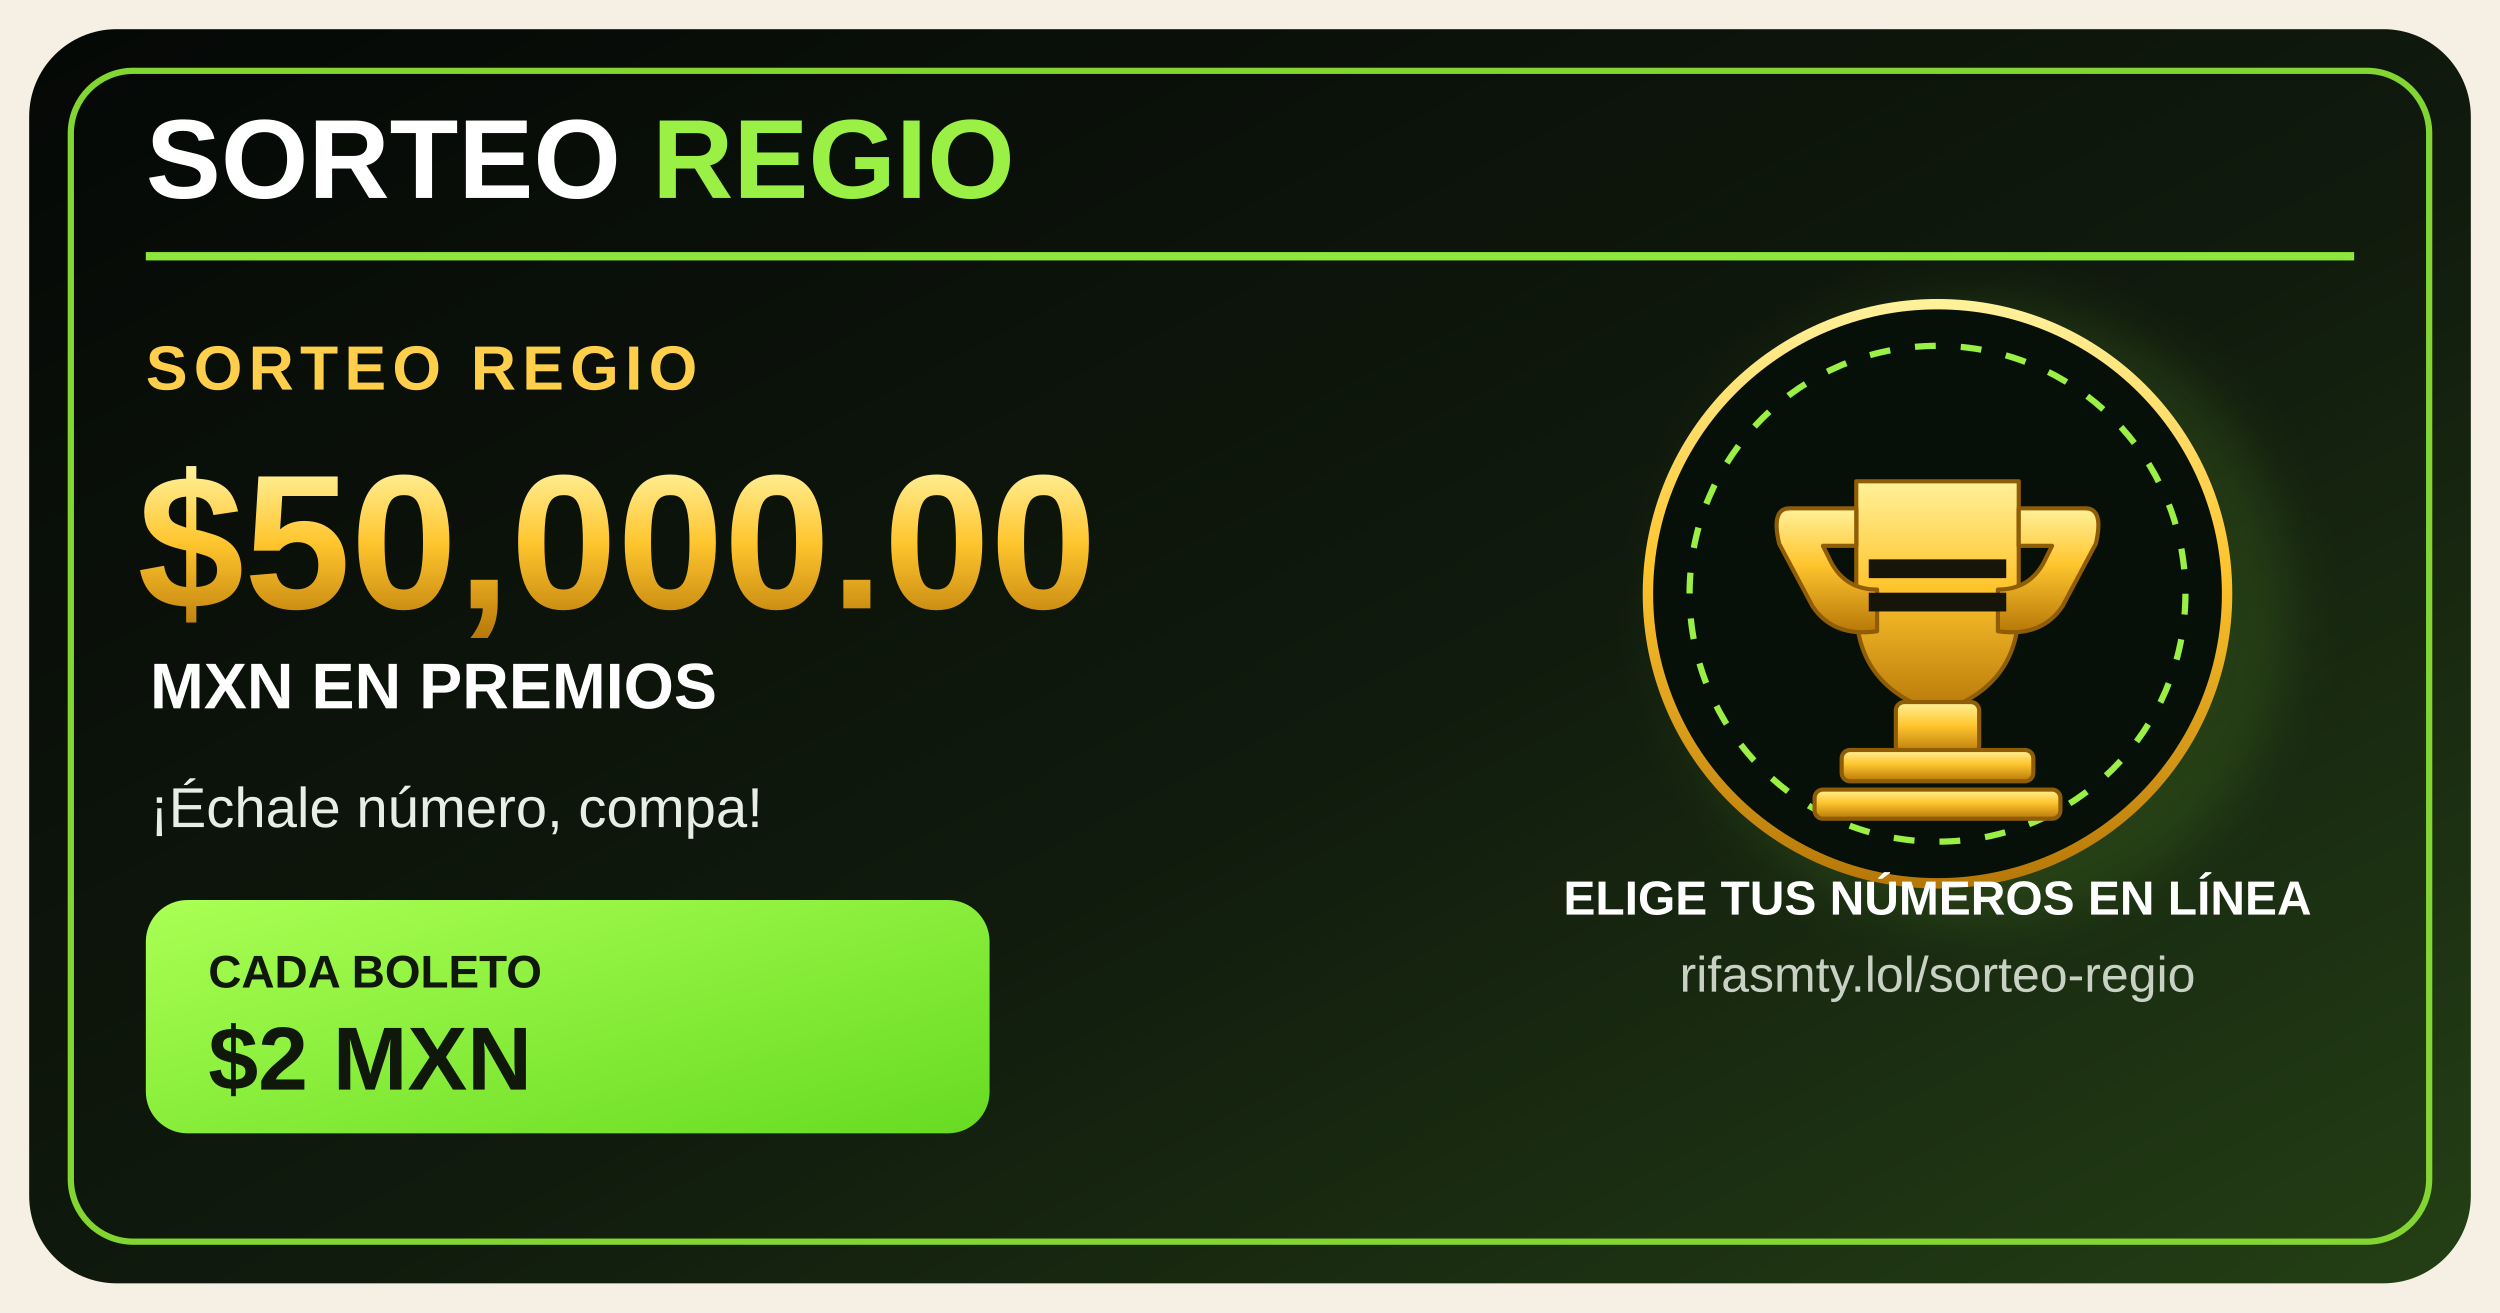
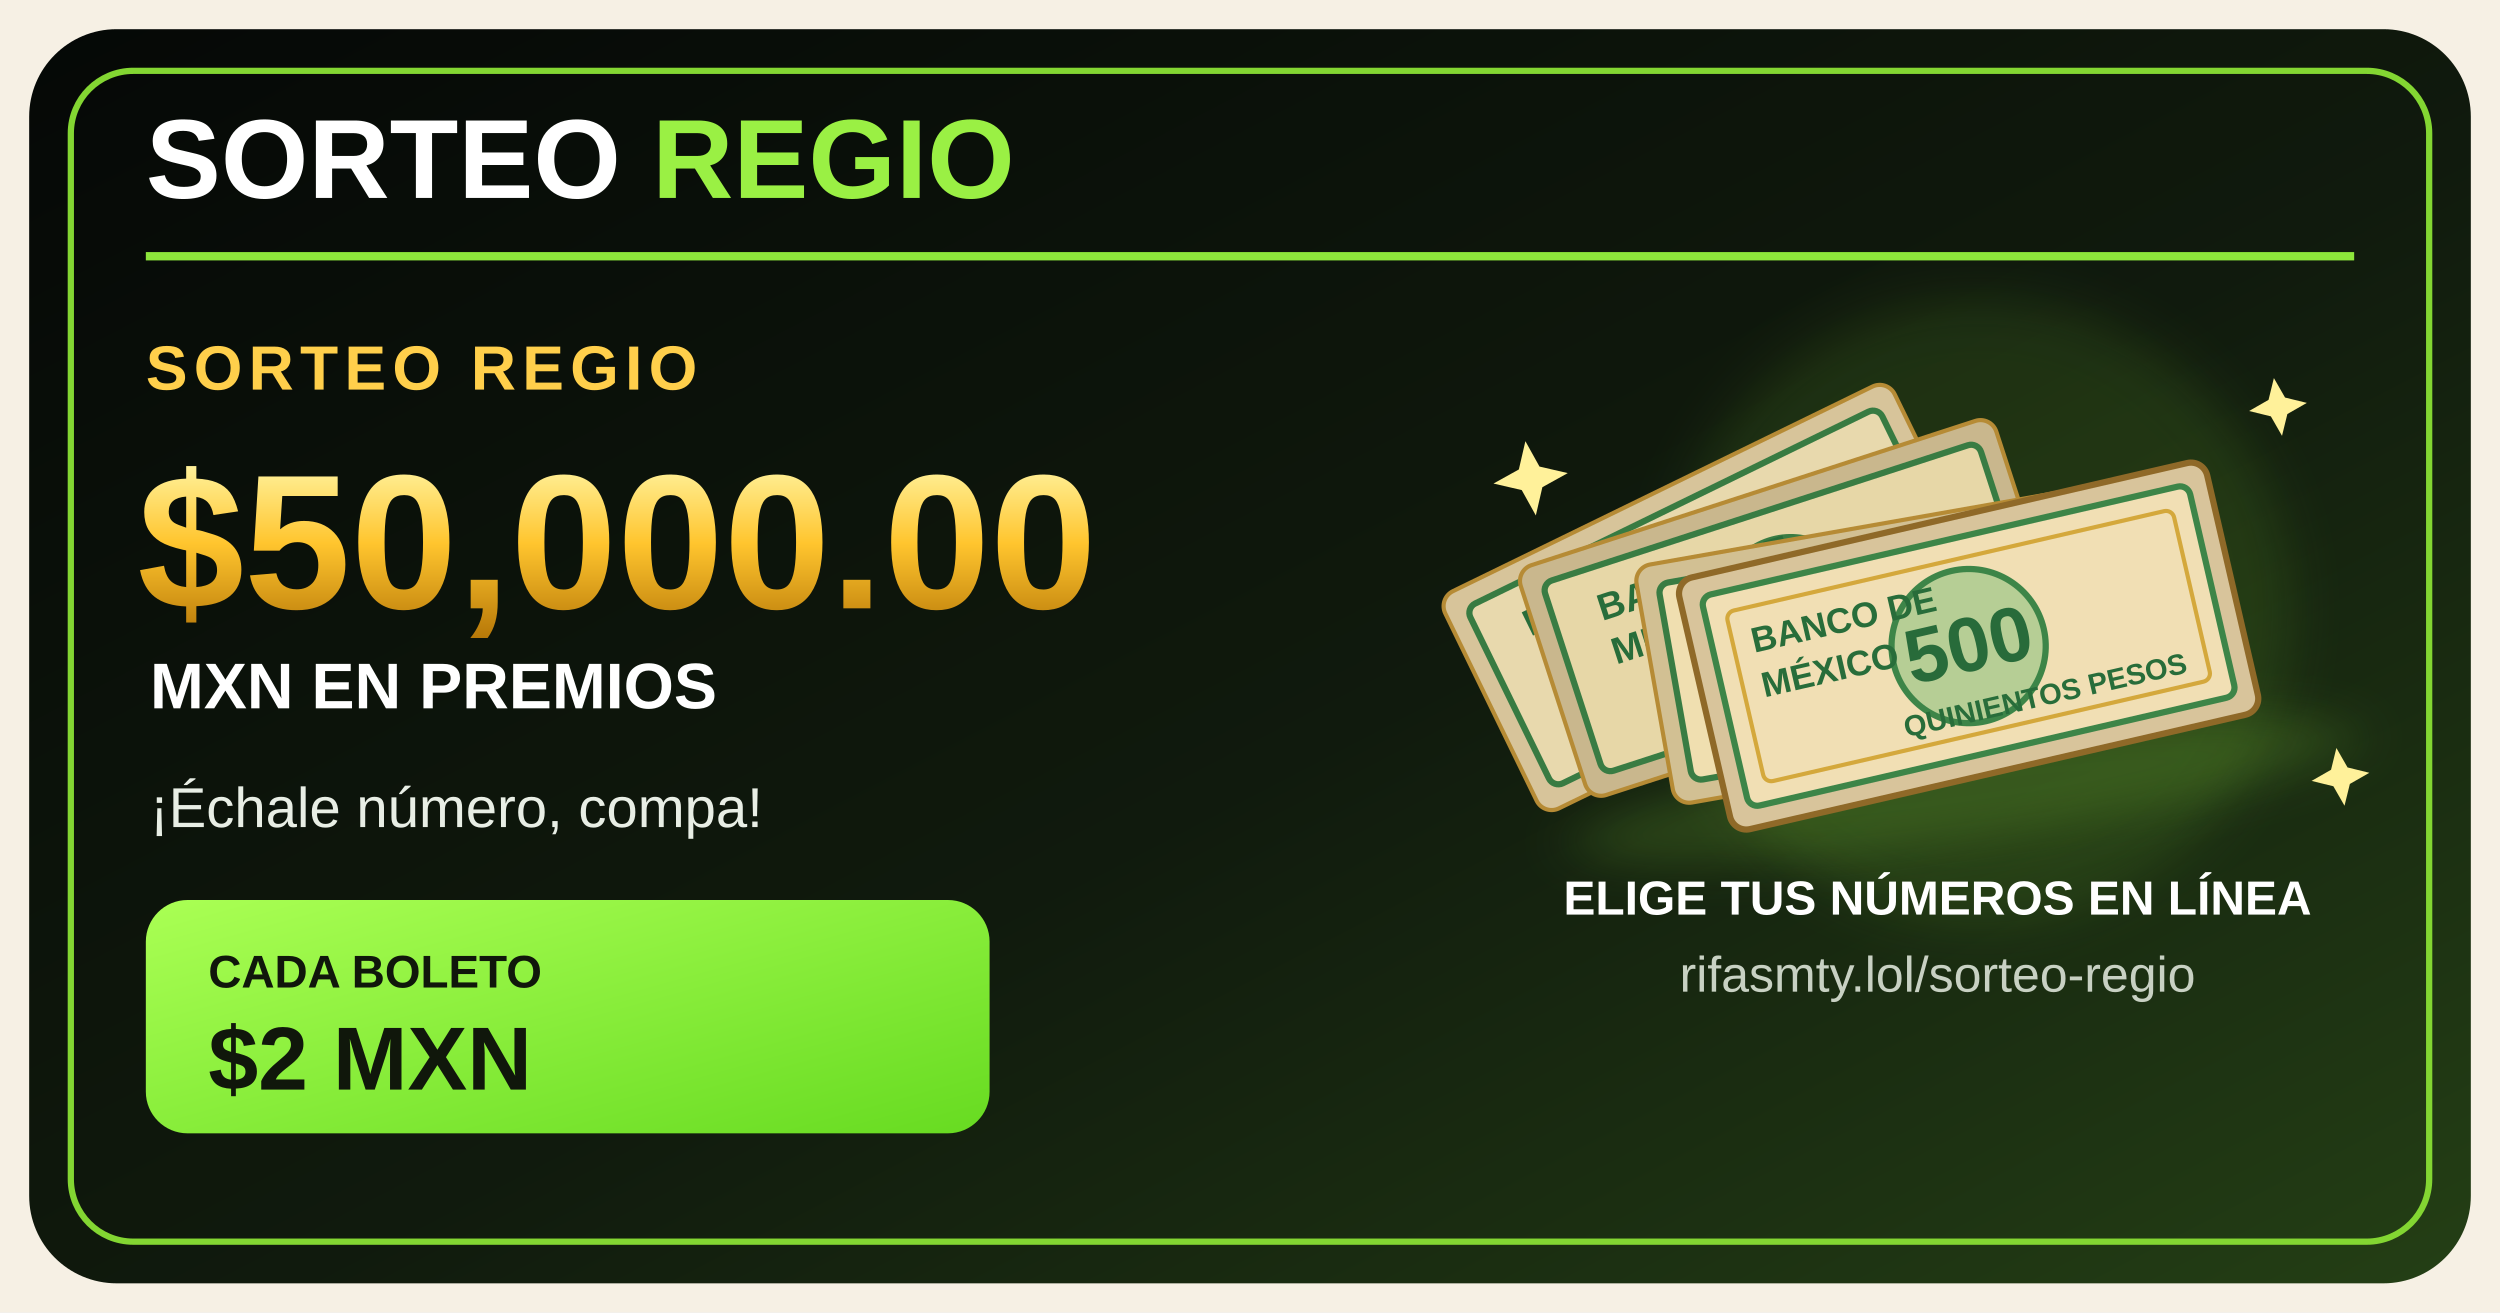
<svg xmlns="http://www.w3.org/2000/svg" width="1200" height="630" viewBox="0 0 1200 630">
  <defs>
    <linearGradient id="bg" x1="0" y1="0" x2="1" y2="1">
      <stop stop-color="#050806" />
      <stop offset=".55" stop-color="#101a0d" />
      <stop offset="1" stop-color="#243f15" />
    </linearGradient>
    <linearGradient id="gold" x1="0" y1="0" x2="0" y2="1">
      <stop stop-color="#fff19a" />
      <stop offset=".45" stop-color="#ffc52e" />
      <stop offset="1" stop-color="#b77808" />
    </linearGradient>
    <linearGradient id="lime" x1="0" y1="0" x2="1" y2="1">
      <stop stop-color="#aaff54" />
      <stop offset="1" stop-color="#67db21" />
    </linearGradient>
    <filter id="glow">
      <feGaussianBlur stdDeviation="12" />
    </filter>
  </defs>
  <rect width="1200" height="630" fill="#f6f0e4" />
  <rect x="14" y="14" width="1172" height="602" rx="42" fill="url(#bg)" />
  <rect x="34" y="34" width="1132" height="562" rx="30" fill="none" stroke="#83d632" stroke-width="3" />
  <circle cx="950" cy="293" r="150" fill="#8de43a" opacity=".12" filter="url(#glow)" />
  <text x="70" y="95" font-family="Arial,Helvetica,sans-serif" font-size="54" font-weight="900" fill="#fff">SORTEO <tspan fill="#9af044">REGIO</tspan>
  </text>
  <path d="M70 123 H1130" stroke="#8de63b" stroke-width="4" />
  <text x="70" y="187" font-family="Arial,Helvetica,sans-serif" font-size="30" font-weight="800" letter-spacing="3" fill="#ffcf4b">SORTEO REGIO</text>
  <text x="66" y="292" font-family="Arial,Helvetica,sans-serif" font-size="92" font-weight="900" fill="url(#gold)">$50,000.00</text>
  <text x="72" y="340" font-family="Arial,Helvetica,sans-serif" font-size="31" font-weight="800" fill="#fff">MXN EN PREMIOS</text>
  <text x="72" y="397" font-family="Arial,Helvetica,sans-serif" font-size="27" fill="#e8eee5">¡Échale número, compa!</text>
  <rect x="70" y="432" width="405" height="112" rx="20" fill="url(#lime)" />
  <text x="100" y="474" font-family="Arial,Helvetica,sans-serif" font-size="22" font-weight="900" fill="#10170b">CADA BOLETO</text>
  <text x="100" y="523" font-family="Arial,Helvetica,sans-serif" font-size="43" font-weight="900" fill="#10170b">$2 MXN</text>
-   <circle cx="930" cy="285" r="139" fill="#071008" stroke="url(#gold)" stroke-width="5" />
-   <circle cx="930" cy="285" r="119" fill="none" stroke="#9af044" stroke-width="3" stroke-dasharray="10 12" />
-   <g fill="url(#gold)" stroke="#8e5d05" stroke-width="2" stroke-linejoin="round">
-     <path d="M891 231 H969 V292 Q969 330 930 342 Q891 330 891 292 Z" />
-     <path d="M891 244 H859 Q850 244 854 261 L870 291 Q880 306 901 303 L901 283 Q886 283 879 270 L875 262 H891 Z" />
-     <path d="M969 244 H1001 Q1010 244 1006 261 L990 291 Q980 306 959 303 L959 283 Q974 283 981 270 L985 262 H969 Z" />
-     <rect x="910" y="337" width="40" height="25" rx="4" />
-     <rect x="884" y="360" width="92" height="15" rx="4" />
-     <rect x="871" y="379" width="118" height="14" rx="4" />
+   <g transform="translate(930 290) rotate(-8)">
+     <ellipse cx="0" cy="90" rx="190" ry="24" fill="#9af044" opacity=".16" filter="url(#glow)" />
+     <g stroke="#b68b35" stroke-width="2">
+       <g transform="translate(-105 -18) rotate(-18)">
+         <rect x="-120" y="-58" width="240" height="116" rx="8" fill="#d7c49a" />
+         <rect x="-110" y="-48" width="220" height="96" rx="5" fill="#e8d9ad" stroke="#387b42" stroke-width="3" />
+         <circle cx="0" cy="0" r="34" fill="#a8c58a" stroke="#397b48" stroke-width="3" />
+         <text x="0" y="10" text-anchor="middle" font-family="Arial" font-size="34" font-weight="900" fill="#276b3a" stroke="none">500</text>
+         <text x="-88" y="-22" font-family="Arial" font-size="18" font-weight="900" fill="#286d3a" stroke="none">BANCO DE</text>
+         <text x="-88" y="0" font-family="Arial" font-size="18" font-weight="900" fill="#286d3a" stroke="none">MÉXICO</text>
+       </g>
+       <g transform="translate(-70 -8) rotate(-10)">
+         <rect x="-120" y="-58" width="240" height="116" rx="8" fill="#c9b78d" />
+         <rect x="-110" y="-48" width="220" height="96" rx="5" fill="#e7d7a7" stroke="#397c43" stroke-width="3" />
+         <circle cx="0" cy="0" r="34" fill="#b4ca8b" stroke="#397c43" stroke-width="3" />
+         <text x="0" y="10" text-anchor="middle" font-family="Arial" font-size="34" font-weight="900" fill="#286b3a" stroke="none">500</text>
+         <text x="-88" y="-22" font-family="Arial" font-size="18" font-weight="900" fill="#286d3a" stroke="none">BANCO DE</text>
+         <text x="-88" y="0" font-family="Arial" font-size="18" font-weight="900" fill="#286d3a" stroke="none">MÉXICO</text>
+       </g>
+       <g transform="translate(-20 16) rotate(-2)">
+         <rect x="-120" y="-58" width="240" height="116" rx="8" fill="#d2c093" />
+         <rect x="-110" y="-48" width="220" height="96" rx="5" fill="#f0dfb0" stroke="#397c43" stroke-width="3" />
+         <circle cx="0" cy="0" r="34" fill="#b4ca8b" stroke="#397c43" stroke-width="3" />
+         <text x="0" y="10" text-anchor="middle" font-family="Arial" font-size="34" font-weight="900" fill="#286b3a" stroke="none">500</text>
+         <text x="-88" y="-22" font-family="Arial" font-size="18" font-weight="900" fill="#286d3a" stroke="none">BANCO DE</text>
+         <text x="-88" y="0" font-family="Arial" font-size="18" font-weight="900" fill="#286d3a" stroke="none">MÉXICO</text>
+       </g>
+     </g>
+     <g transform="translate(12 22) rotate(-5)">
+       <rect x="-130" y="-62" width="260" height="124" rx="8" fill="#d8c49b" stroke="#8f6928" stroke-width="3" />
+       <rect x="-120" y="-52" width="240" height="104" rx="5" fill="#f1dfb4" stroke="#3d8548" stroke-width="3" />
+       <rect x="-110" y="-42" width="220" height="84" rx="4" fill="none" stroke="#d4a83c" stroke-width="2" />
+       <circle cx="0" cy="0" r="37" fill="#b6ce95" stroke="#3d8548" stroke-width="3" />
+       <text x="0" y="12" text-anchor="middle" font-family="Arial" font-size="37" font-weight="900" fill="#286b3a" stroke="none">500</text>
+       <text x="-101" y="-20" font-family="Arial" font-size="17" font-weight="900" fill="#286d3a" stroke="none">BANCO DE</text>
+       <text x="-101" y="2" font-family="Arial" font-size="17" font-weight="900" fill="#286d3a" stroke="none">MÉXICO</text>
+       <text x="100" y="36" text-anchor="end" font-family="Arial" font-size="14" font-weight="700" fill="#286d3a" stroke="none">QUINIENTOS PESOS</text>
+     </g>
+     <g fill="#fff19a">
+       <path d="M-185 -105 l5 13 13 5 -13 5 -5 13 -5 -13 -13 -5 13 -5z" />
+       <path d="M175 -85 l4 10 10 4 -10 4 -4 10 -4 -10 -10 -4 10 -4z" />
+       <path d="M180 95 l4 10 10 4 -10 4 -4 10 -4 -10 -10 -4 10 -4z" />
+     </g>
  </g>
-   <path d="M897 273 H963 M897 289 H963" stroke="#17140a" stroke-width="9" />
  <text x="930" y="439" text-anchor="middle" font-family="Arial,Helvetica,sans-serif" font-size="23" font-weight="800" fill="#fff">ELIGE TUS NÚMEROS EN LÍNEA</text>
  <text x="930" y="476" text-anchor="middle" font-family="Arial,Helvetica,sans-serif" font-size="24" fill="#c8d1c3">rifasmty.lol/sorteo-regio</text>
</svg>
